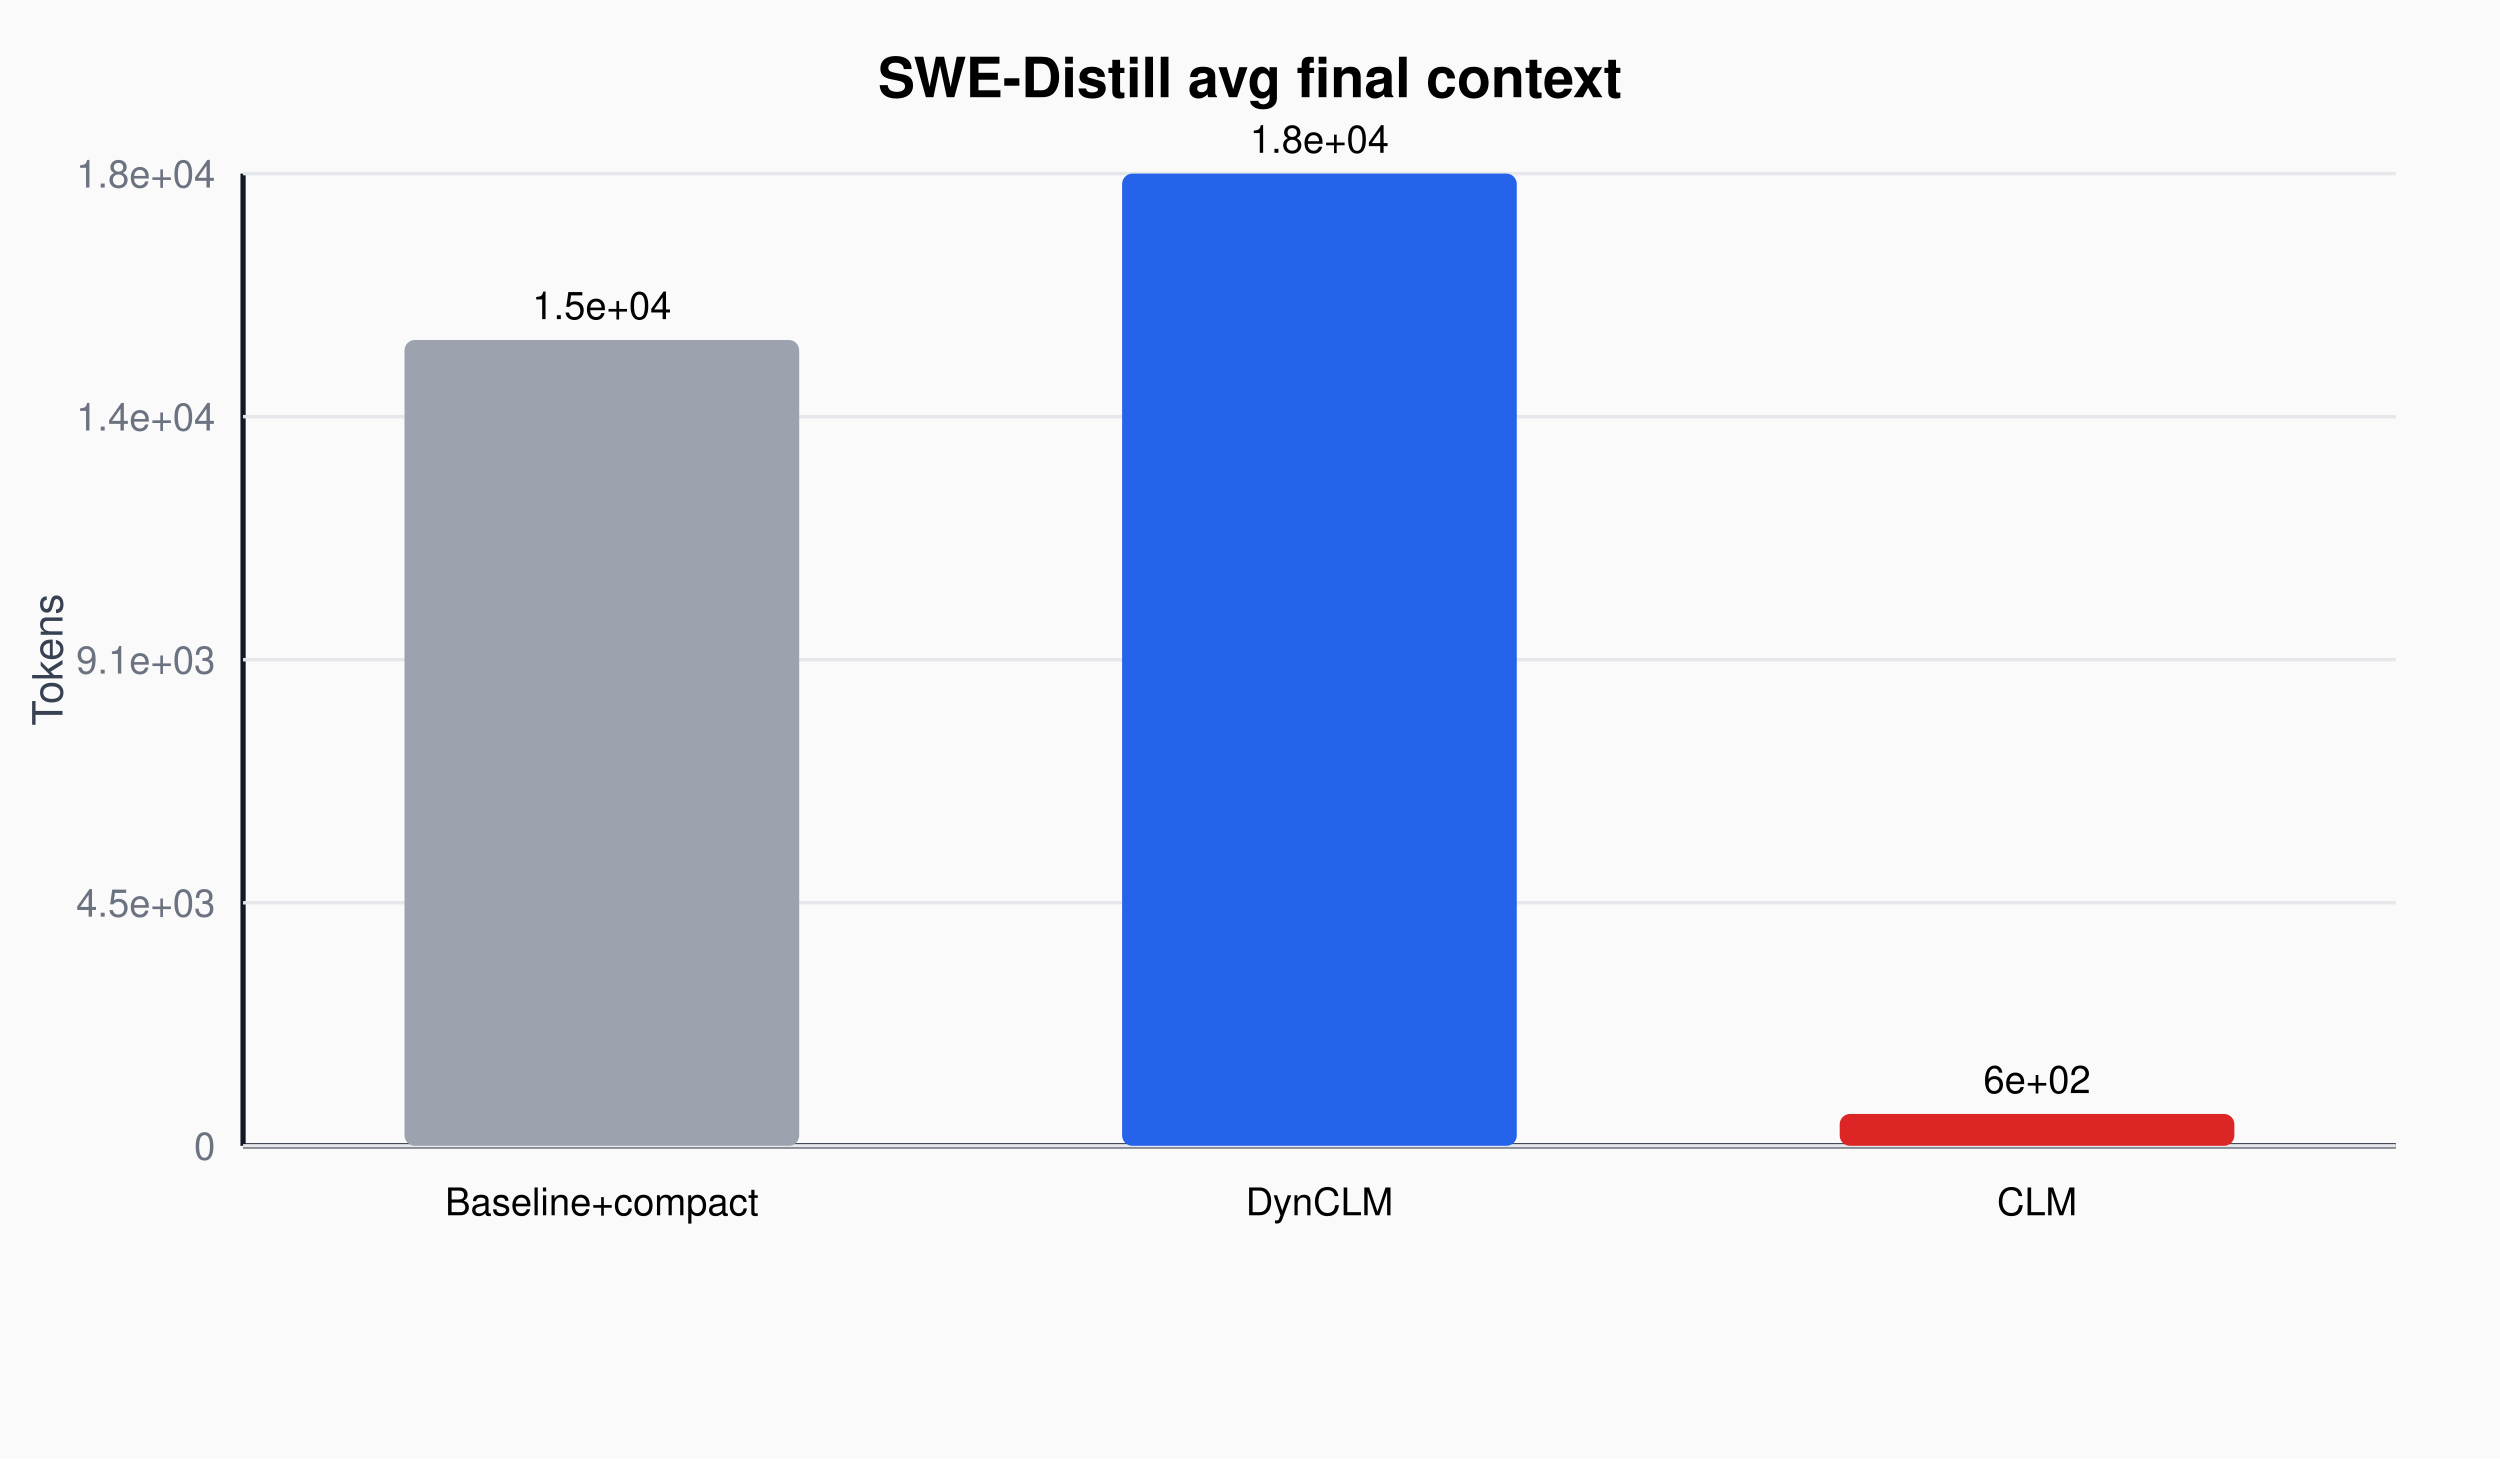
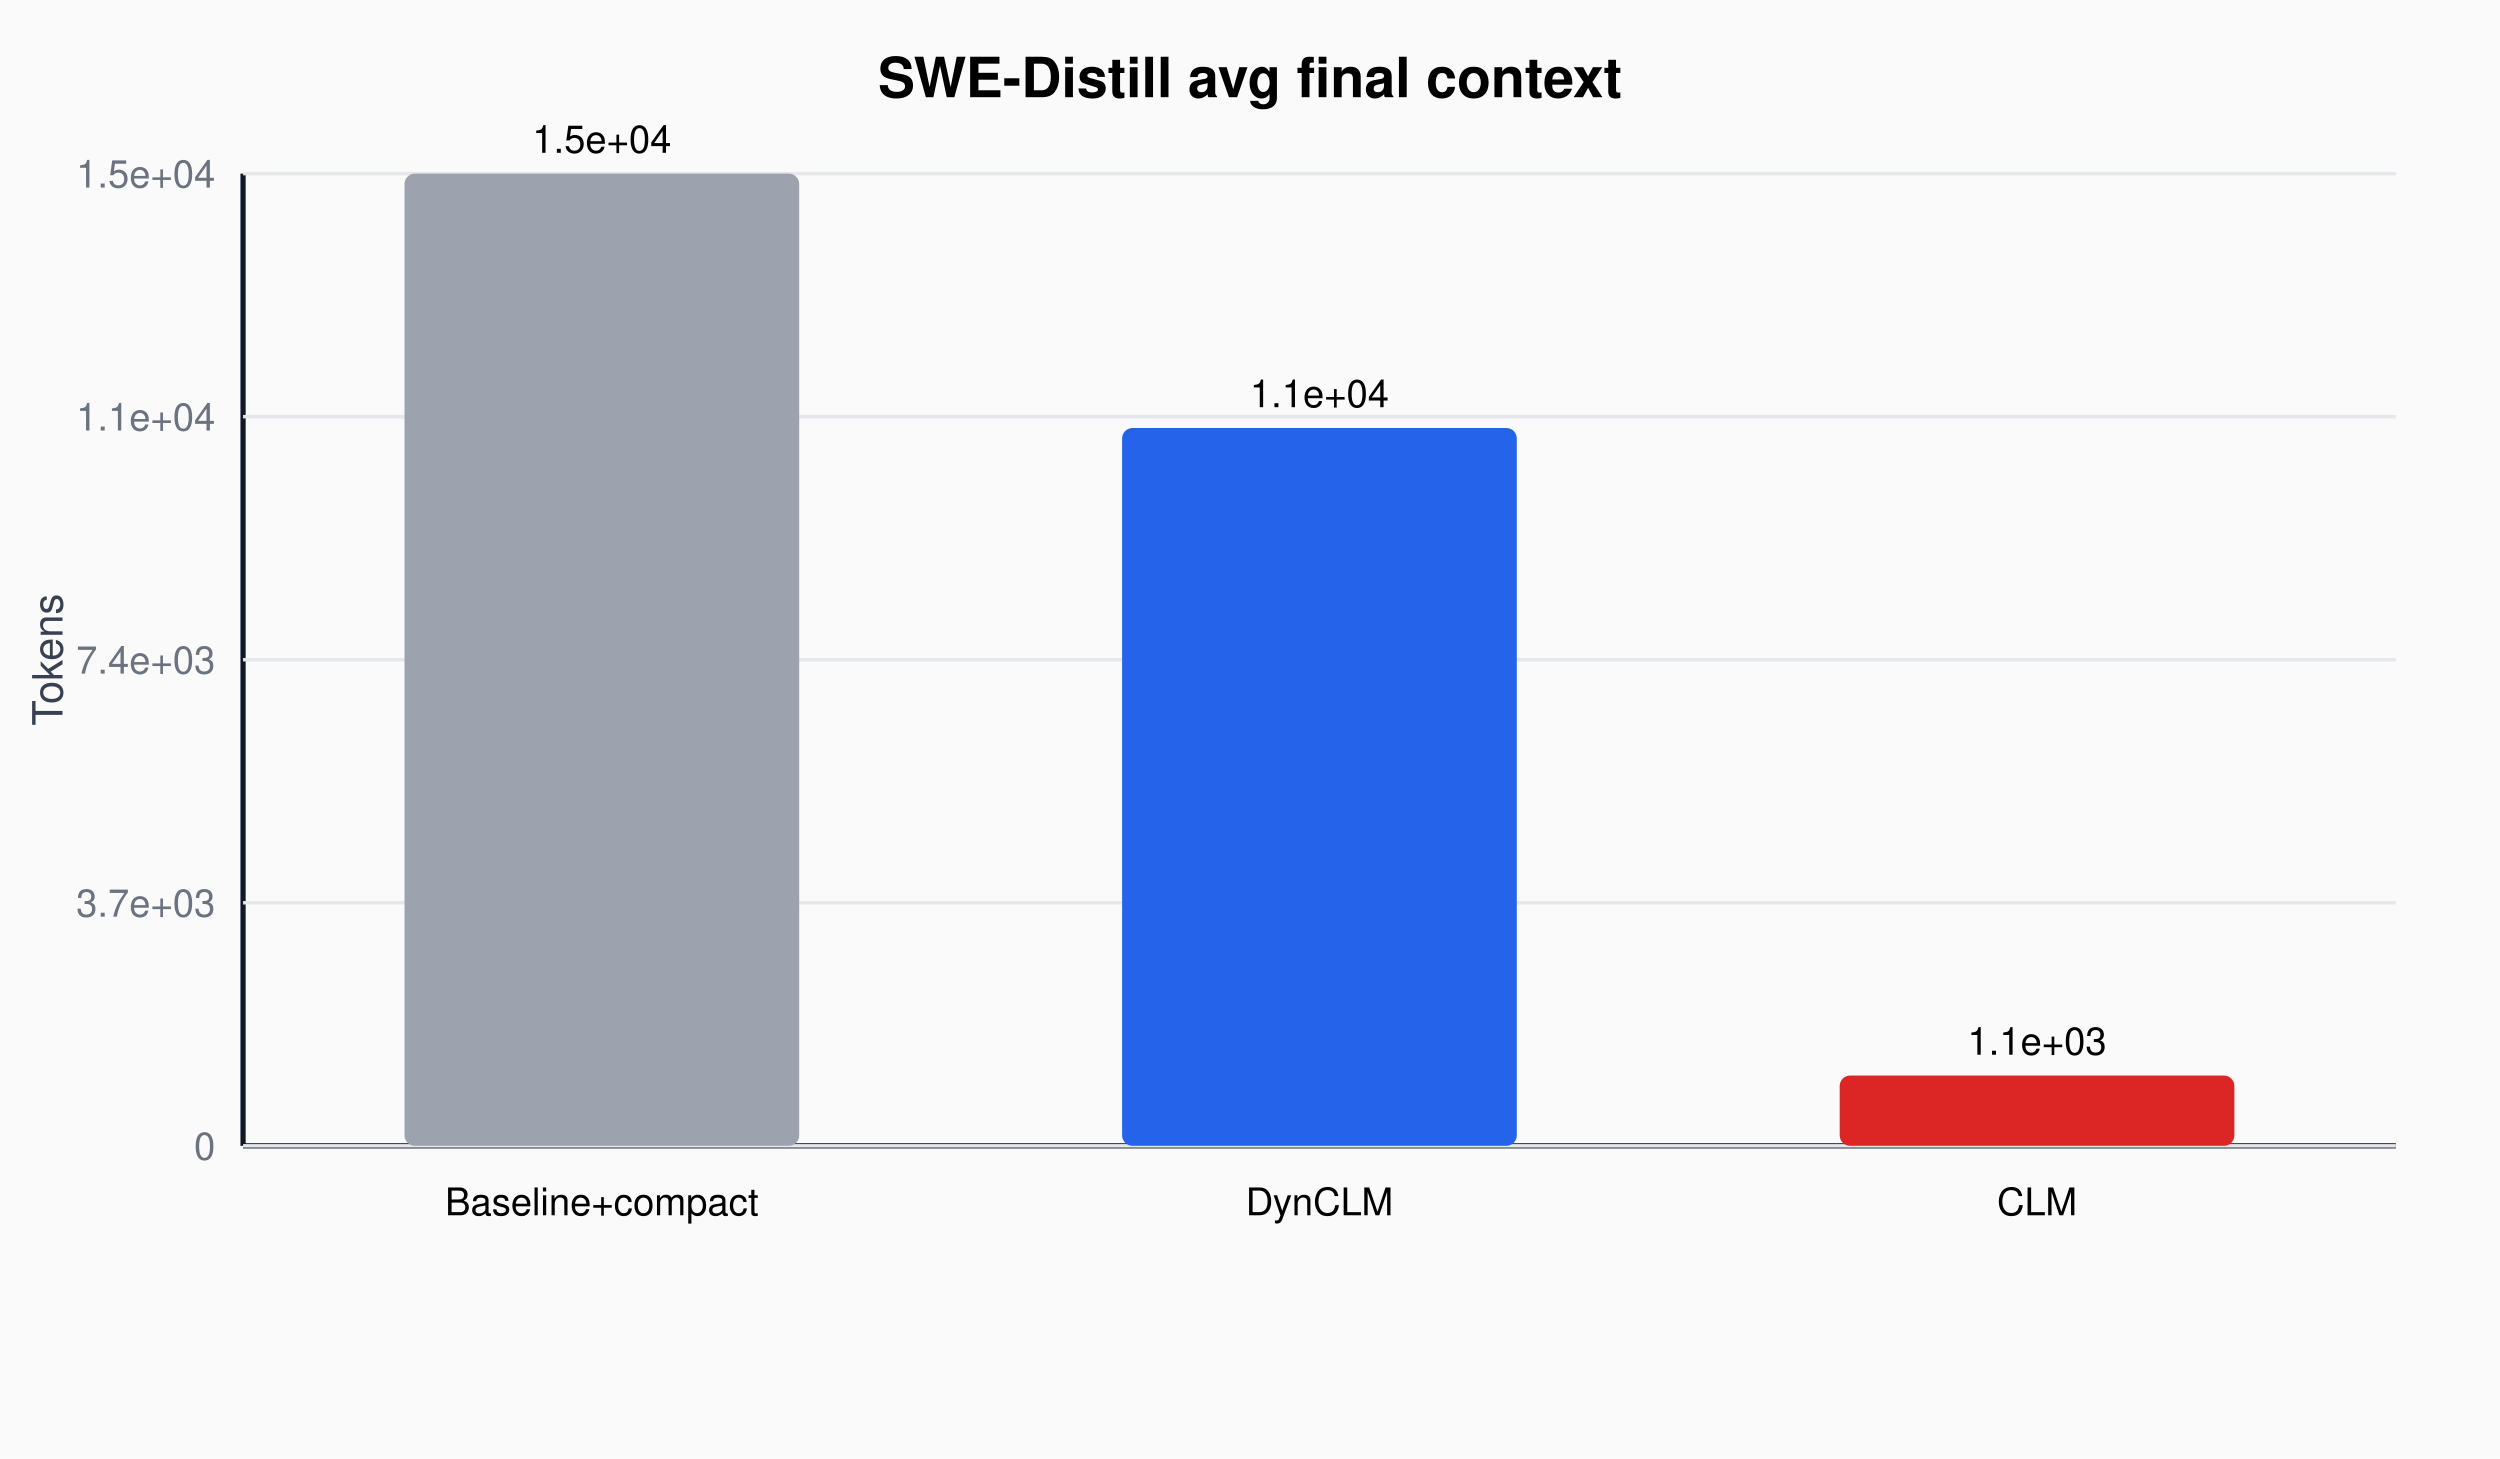
<svg xmlns="http://www.w3.org/2000/svg" width="720" height="420" viewBox="0 0 720 420">
  <rect width="100%" height="100%" fill="#fafafa" />
  <text x="360.0" y="28" text-anchor="middle" font-family="Helvetica,Arial,sans-serif" font-size="16" font-weight="700">SWE-Distill avg final context</text>
  <text x="18" y="190.0" transform="rotate(-90 18,190.0)" text-anchor="middle" font-family="Helvetica,Arial,sans-serif" font-size="12" fill="#374151">Tokens</text>
  <line x1="70" y1="50" x2="70" y2="330" stroke="#111827" stroke-width="1.5" />
  <line x1="70" y1="330" x2="690" y2="330" stroke="#111827" stroke-width="1.5" />
  <line x1="70" y1="50.0" x2="690" y2="50.0" stroke="#e5e7eb" />
-   <text x="62" y="54.0" text-anchor="end" font-family="Helvetica,Arial,sans-serif" font-size="11" fill="#6b7280">1.8e+04</text>
+   <text x="62" y="54.0" text-anchor="end" font-family="Helvetica,Arial,sans-serif" font-size="11" fill="#6b7280">1.5e+04</text>
  <line x1="70" y1="120.0" x2="690" y2="120.0" stroke="#e5e7eb" />
-   <text x="62" y="124.0" text-anchor="end" font-family="Helvetica,Arial,sans-serif" font-size="11" fill="#6b7280">1.4e+04</text>
+   <text x="62" y="124.0" text-anchor="end" font-family="Helvetica,Arial,sans-serif" font-size="11" fill="#6b7280">1.1e+04</text>
  <line x1="70" y1="190.0" x2="690" y2="190.0" stroke="#e5e7eb" />
-   <text x="62" y="194.0" text-anchor="end" font-family="Helvetica,Arial,sans-serif" font-size="11" fill="#6b7280">9.1e+03</text>
+   <text x="62" y="194.0" text-anchor="end" font-family="Helvetica,Arial,sans-serif" font-size="11" fill="#6b7280">7.4e+03</text>
  <line x1="70" y1="260.0" x2="690" y2="260.0" stroke="#e5e7eb" />
-   <text x="62" y="264.0" text-anchor="end" font-family="Helvetica,Arial,sans-serif" font-size="11" fill="#6b7280">4.5e+03</text>
+   <text x="62" y="264.0" text-anchor="end" font-family="Helvetica,Arial,sans-serif" font-size="11" fill="#6b7280">3.7e+03</text>
  <line x1="70" y1="330.0" x2="690" y2="330.0" stroke="#e5e7eb" />
  <text x="62" y="334.0" text-anchor="end" font-family="Helvetica,Arial,sans-serif" font-size="11" fill="#6b7280">0</text>
-   <rect x="116.5" y="97.917" width="113.667" height="232.083" fill="#9ca3af" rx="3" />
-   <text x="173.333" y="91.917" text-anchor="middle" font-family="Helvetica,Arial,sans-serif" font-size="11">1.5e+04</text>
+   <rect x="116.5" y="50.0" width="113.667" height="280.0" fill="#9ca3af" rx="3" />
+   <text x="173.333" y="44.0" text-anchor="middle" font-family="Helvetica,Arial,sans-serif" font-size="11">1.5e+04</text>
  <text x="173.333" y="350" text-anchor="middle" font-family="Helvetica,Arial,sans-serif" font-size="11">Baseline+compact</text>
-   <rect x="323.167" y="50.0" width="113.667" height="280.0" fill="#2563eb" rx="3" />
-   <text x="380" y="44.0" text-anchor="middle" font-family="Helvetica,Arial,sans-serif" font-size="11">1.8e+04</text>
+   <rect x="323.167" y="123.265" width="113.667" height="206.735" fill="#2563eb" rx="3" />
+   <text x="380" y="117.265" text-anchor="middle" font-family="Helvetica,Arial,sans-serif" font-size="11">1.1e+04</text>
  <text x="380" y="350" text-anchor="middle" font-family="Helvetica,Arial,sans-serif" font-size="11">DynCLM</text>
-   <rect x="529.833" y="320.816" width="113.667" height="9.184" fill="#dc2626" rx="3" />
-   <text x="586.667" y="314.816" text-anchor="middle" font-family="Helvetica,Arial,sans-serif" font-size="11">6e+02</text>
+   <rect x="529.833" y="309.755" width="113.667" height="20.245" fill="#dc2626" rx="3" />
+   <text x="586.667" y="303.755" text-anchor="middle" font-family="Helvetica,Arial,sans-serif" font-size="11">1.1e+03</text>
  <text x="586.667" y="350" text-anchor="middle" font-family="Helvetica,Arial,sans-serif" font-size="11">CLM</text>
</svg>
